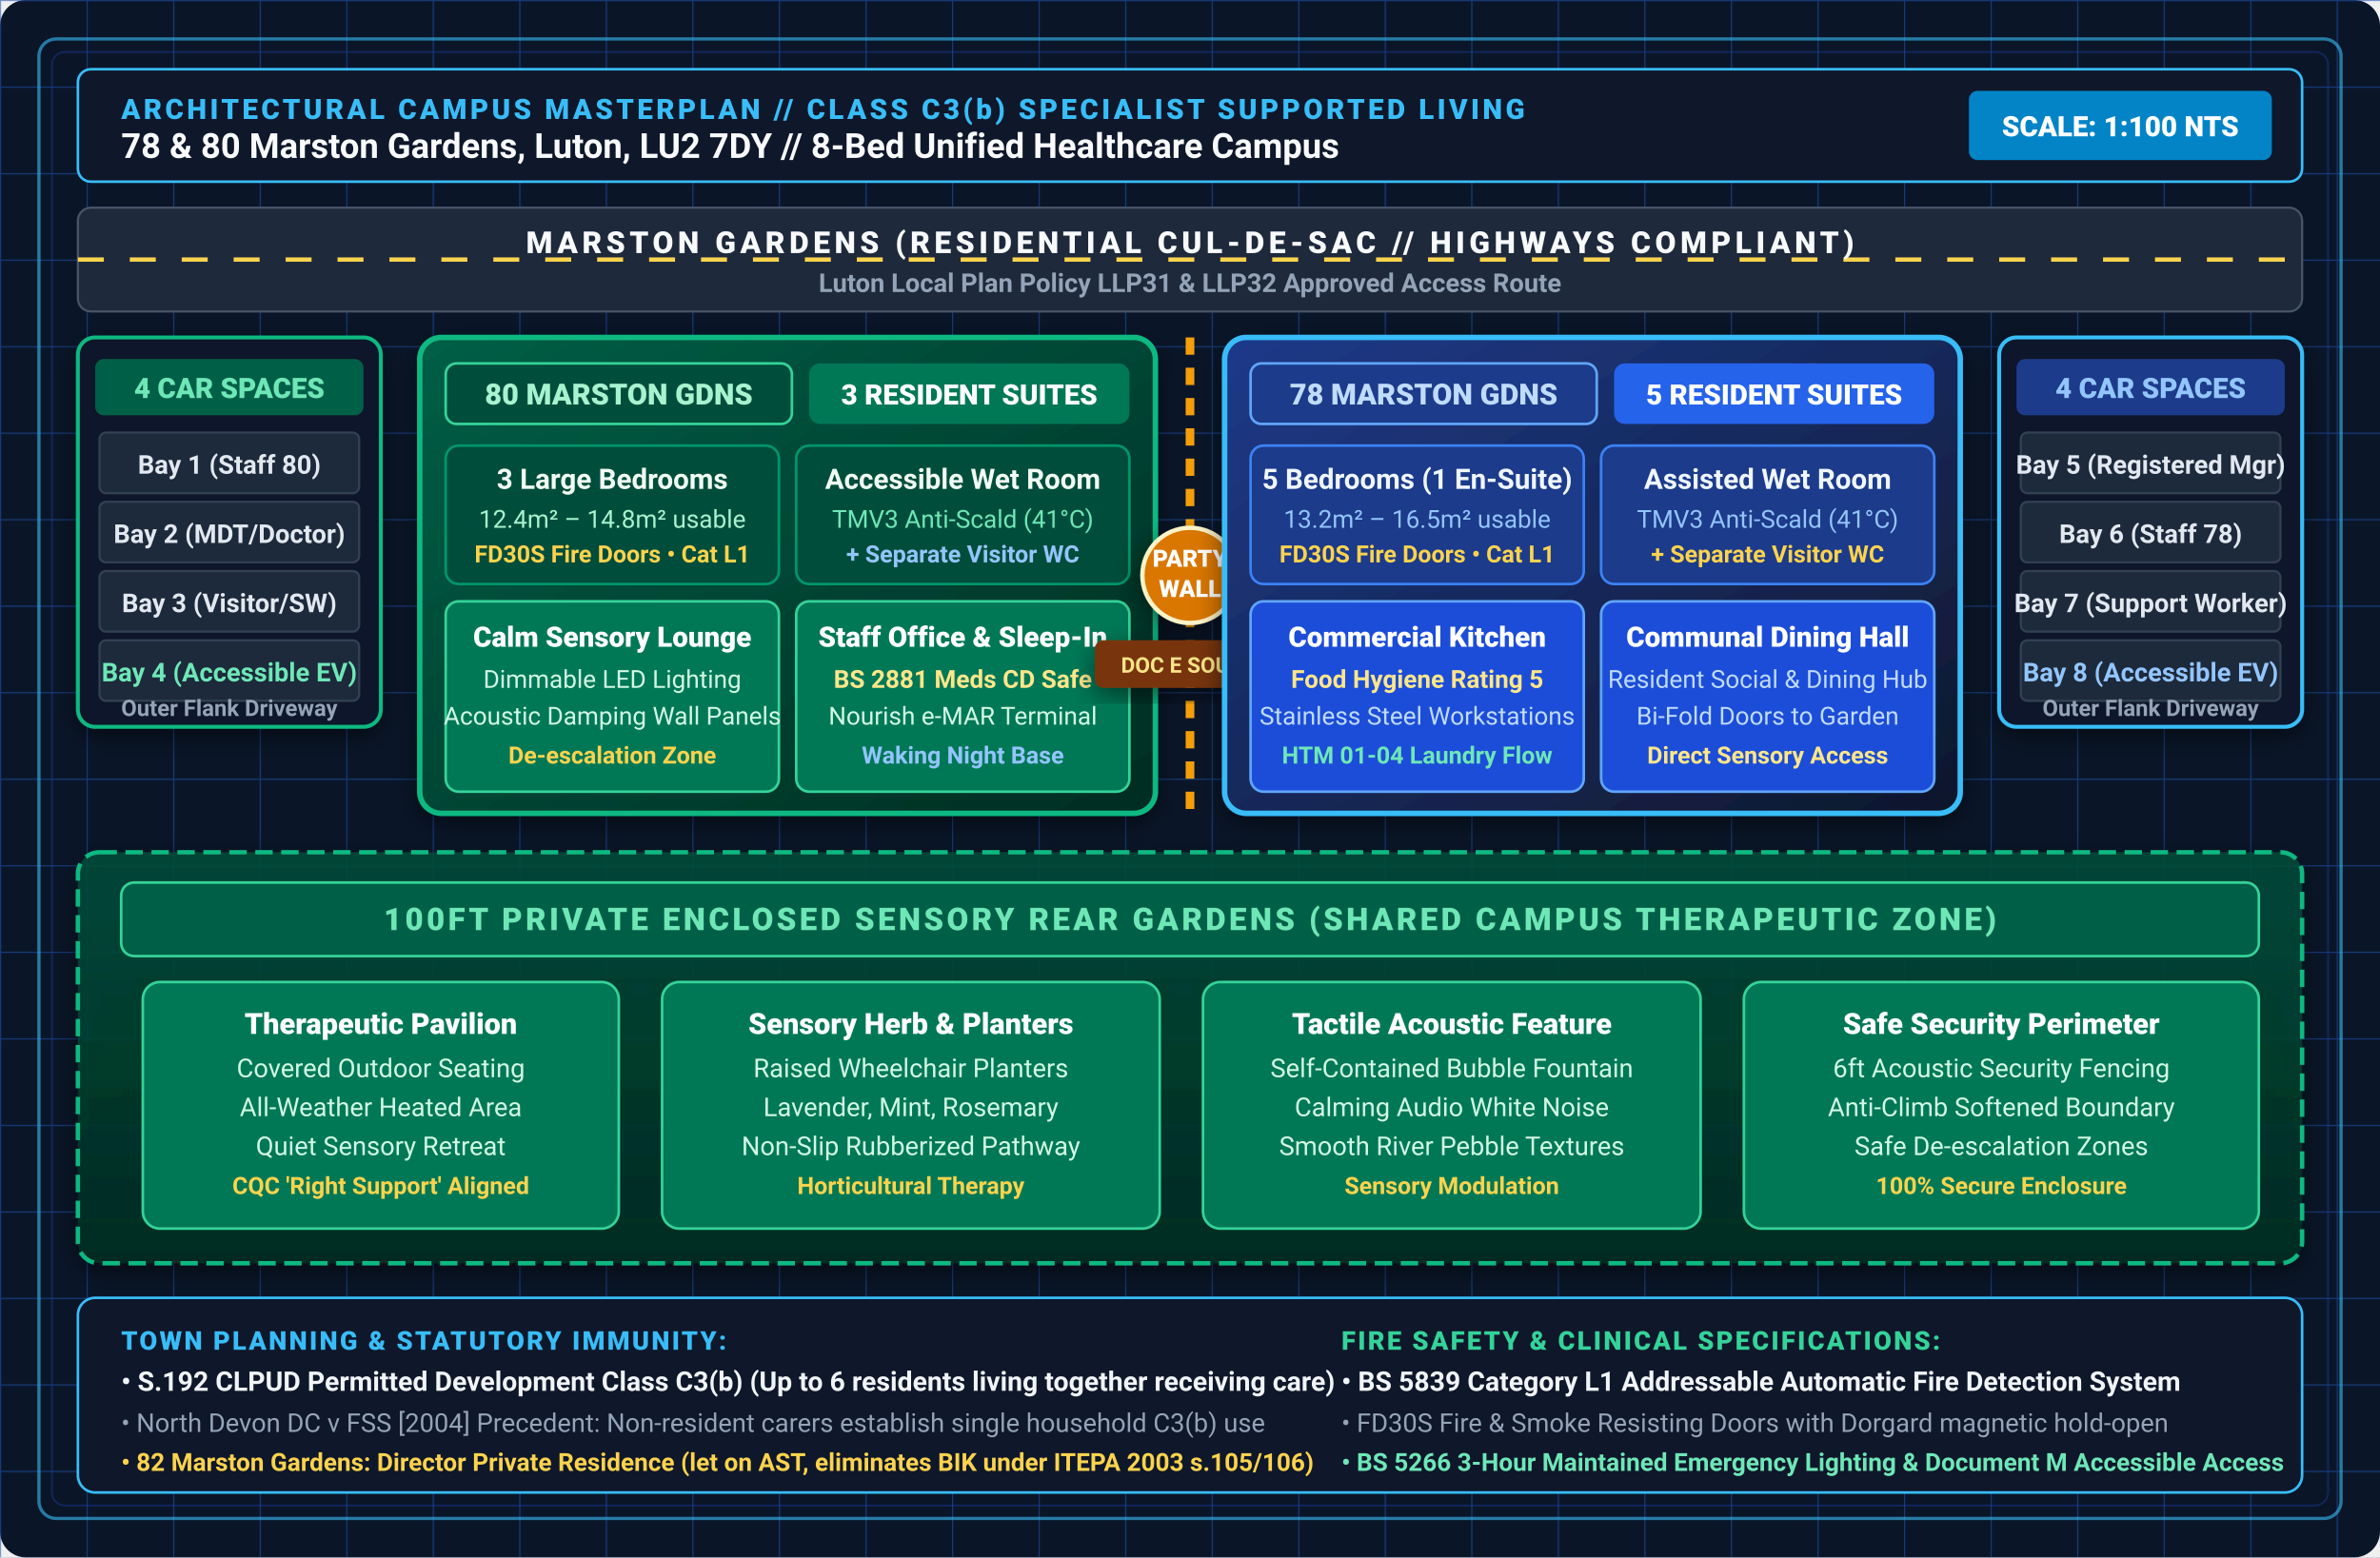
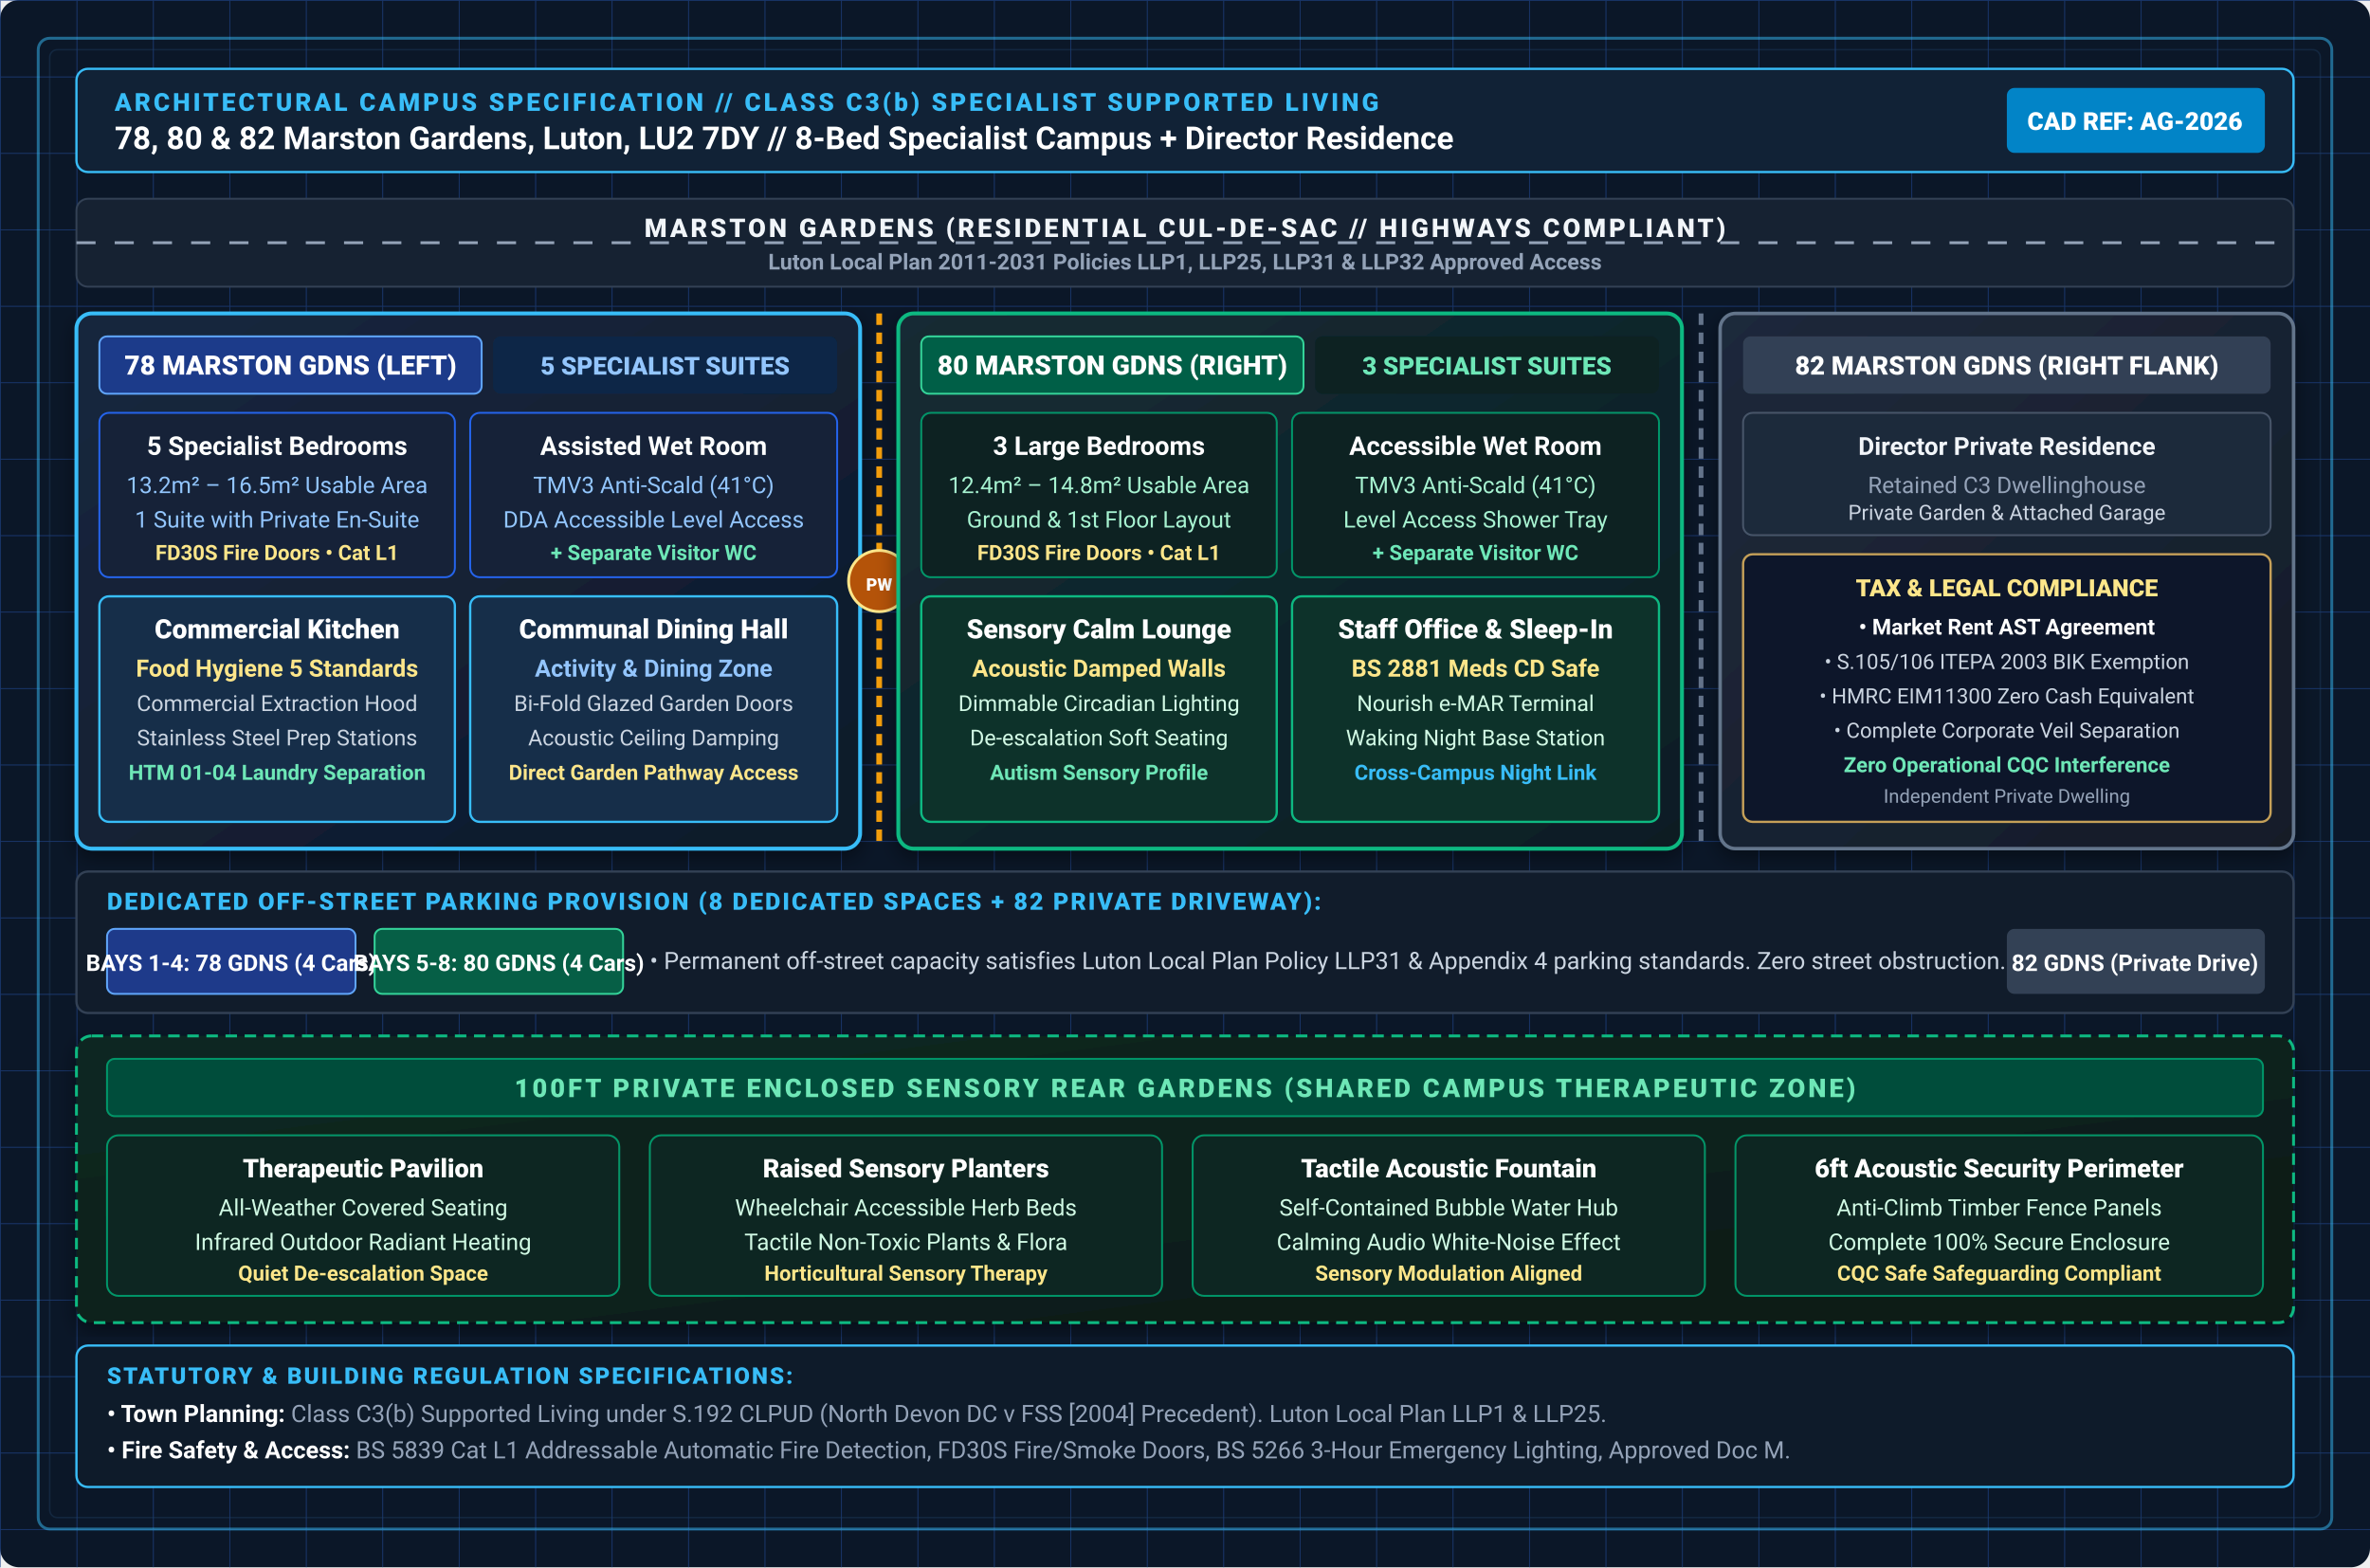
- <svg xmlns="http://www.w3.org/2000/svg" viewBox="0 0 1100 720" width="100%" height="auto" class="blueprint-svg" style="max-width:100%; height:auto; display:block; background:#0B192C; border-radius:12px; font-family:-apple-system, BlinkMacSystemFont, 'Segoe UI', Roboto, Helvetica, Arial, sans-serif;">
+ <svg xmlns="http://www.w3.org/2000/svg" viewBox="0 0 1240 820" width="100%" height="auto" class="blueprint-svg" style="max-width:100%; height:auto; display:block; background:#0B1728; border-radius:10px; font-family:-apple-system, BlinkMacSystemFont, 'Segoe UI', Roboto, Helvetica, Arial, sans-serif;">
  <defs>
-     <pattern id="bpGrid" width="40" height="40" patternUnits="userSpaceOnUse">
-       <path d="M 40 0 L 0 0 0 40" fill="none" stroke="#1E3E62" stroke-width="0.8" opacity="0.45" />
-       <path d="M 200 0 L 0 0 0 200" fill="none" stroke="#2563EB" stroke-width="1.2" opacity="0.3" />
+     <pattern id="cadGrid" width="40" height="40" patternUnits="userSpaceOnUse">
+       <path d="M 40 0 L 0 0 0 40" fill="none" stroke="#1E334D" stroke-width="0.7" opacity="0.6" />
+       <path d="M 200 0 L 0 0 0 200" fill="none" stroke="#2563EB" stroke-width="1.0" opacity="0.25" />
    </pattern>
-     <linearGradient id="bpWall78" x1="0%" y1="0%" x2="100%" y2="100%">
-       <stop offset="0%" stop-color="#1E3A8A" />
-       <stop offset="100%" stop-color="#0F172A" />
+     <linearGradient id="cadGrad78" x1="0%" y1="0%" x2="100%" y2="100%">
+       <stop offset="0%" stop-color="#16273E" />
+       <stop offset="100%" stop-color="#0F1A2A" />
    </linearGradient>
-     <linearGradient id="bpWall80" x1="0%" y1="0%" x2="100%" y2="100%">
-       <stop offset="0%" stop-color="#065F46" />
-       <stop offset="100%" stop-color="#022C22" />
+     <linearGradient id="cadGrad80" x1="0%" y1="0%" x2="100%" y2="100%">
+       <stop offset="0%" stop-color="#142C34" />
+       <stop offset="100%" stop-color="#0D1E24" />
    </linearGradient>
-     <linearGradient id="bpWall82" x1="0%" y1="0%" x2="100%" y2="100%">
-       <stop offset="0%" stop-color="#334155" />
-       <stop offset="100%" stop-color="#1E293B" />
+     <linearGradient id="cadGrad82" x1="0%" y1="0%" x2="100%" y2="100%">
+       <stop offset="0%" stop-color="#1E293B" />
+       <stop offset="100%" stop-color="#141C28" />
    </linearGradient>
-     <linearGradient id="bpGarden" x1="0%" y1="0%" x2="0%" y2="100%">
-       <stop offset="0%" stop-color="#064E3B" stop-opacity="0.85" />
-       <stop offset="100%" stop-color="#022C22" stop-opacity="0.95" />
+     <linearGradient id="cadGradGarden" x1="0%" y1="0%" x2="100%" y2="100%">
+       <stop offset="0%" stop-color="#0E2822" />
+       <stop offset="100%" stop-color="#081A16" />
    </linearGradient>
-     <filter id="bpGlow" x="-10%" y="-10%" width="120%" height="120%">
-       <feDropShadow dx="0" dy="4" stdDeviation="6" flood-color="#000000" flood-opacity="0.5" />
+     <filter id="cadShadow" x="-5%" y="-5%" width="110%" height="110%">
+       <feDropShadow dx="0" dy="4" stdDeviation="5" flood-color="#000000" flood-opacity="0.4" />
    </filter>
  </defs>
-   <rect width="1100" height="720" rx="12" fill="#0A1628" />
-   <rect width="1100" height="720" fill="url(#bpGrid)" />
-   <rect x="18" y="18" width="1064" height="684" rx="8" fill="none" stroke="#38BDF8" stroke-width="1.5" opacity="0.6" />
-   <rect x="24" y="24" width="1052" height="672" rx="6" fill="none" stroke="#1E40AF" stroke-width="0.8" opacity="0.4" />
-   <rect x="36" y="32" width="1028" height="52" rx="6" fill="#0F172A" stroke="#38BDF8" stroke-width="1.2" />
-   <text x="56" y="55" fill="#38BDF8" font-size="13" font-weight="800" letter-spacing="1.5">ARCHITECTURAL CAMPUS MASTERPLAN // CLASS C3(b) SPECIALIST SUPPORTED LIVING</text>
-   <text x="56" y="73" fill="#F8FAFC" font-size="16" font-weight="700">78 &amp; 80 Marston Gardens, Luton, LU2 7DY // 8-Bed Unified Healthcare Campus</text>
-   <rect x="910" y="42" width="140" height="32" rx="4" fill="#0284C7" />
-   <text x="980" y="63" fill="#FFFFFF" font-size="13" font-weight="800" text-anchor="middle">SCALE: 1:100 NTS</text>
-   <rect x="36" y="96" width="1028" height="48" rx="6" fill="#1E293B" stroke="#475569" stroke-width="1" />
-   <line x1="36" y1="120" x2="1064" y2="120" stroke="#FCD34D" stroke-width="2" stroke-dasharray="12,12" />
-   <text x="550" y="117" fill="#F8FAFC" font-size="14" font-weight="800" text-anchor="middle" letter-spacing="2">MARSTON GARDENS (RESIDENTIAL CUL-DE-SAC // HIGHWAYS COMPLIANT)</text>
-   <text x="550" y="135" fill="#94A3B8" font-size="12" font-weight="600" text-anchor="middle">Luton Local Plan Policy LLP31 &amp; LLP32 Approved Access Route</text>
-   <g filter="url(#bpGlow)">
-     <rect x="36" y="156" width="140" height="180" rx="8" fill="#0F172A" stroke="#10B981" stroke-width="1.8" />
-     <rect x="44" y="166" width="124" height="26" rx="4" fill="#065F46" />
-     <text x="106" y="184" fill="#6EE7B7" font-size="13" font-weight="800" text-anchor="middle">4 CAR SPACES</text>
-     <rect x="46" y="200" width="120" height="28" rx="3" fill="#1E293B" stroke="#334155" />
-     <text x="106" y="219" fill="#E2E8F0" font-size="12" font-weight="700" text-anchor="middle">Bay 1 (Staff 80)</text>
-     <rect x="46" y="232" width="120" height="28" rx="3" fill="#1E293B" stroke="#334155" />
-     <text x="106" y="251" fill="#E2E8F0" font-size="12" font-weight="700" text-anchor="middle">Bay 2 (MDT/Doctor)</text>
-     <rect x="46" y="264" width="120" height="28" rx="3" fill="#1E293B" stroke="#334155" />
-     <text x="106" y="283" fill="#E2E8F0" font-size="12" font-weight="700" text-anchor="middle">Bay 3 (Visitor/SW)</text>
-     <rect x="46" y="296" width="120" height="28" rx="3" fill="#1E293B" stroke="#334155" />
-     <text x="106" y="315" fill="#6EE7B7" font-size="12" font-weight="700" text-anchor="middle">Bay 4 (Accessible EV)</text>
-     <text x="106" y="331" fill="#94A3B8" font-size="10.5" font-weight="600" text-anchor="middle">Outer Flank Driveway</text>
+   <rect width="1240" height="820" fill="#0B1728" rx="10" />
+   <rect width="1240" height="820" fill="url(#cadGrid)" />
+   <rect x="20" y="20" width="1200" height="780" fill="none" stroke="#38BDF8" stroke-width="1.5" opacity="0.5" rx="6" />
+   <rect x="26" y="26" width="1188" height="768" fill="none" stroke="#1E3E62" stroke-width="0.8" opacity="0.4" rx="4" />
+   <rect x="40" y="36" width="1160" height="54" rx="6" fill="#112236" stroke="#38BDF8" stroke-width="1.2" />
+   <text x="60" y="58" fill="#38BDF8" font-size="13" font-weight="800" letter-spacing="1.5">ARCHITECTURAL CAMPUS SPECIFICATION // CLASS C3(b) SPECIALIST SUPPORTED LIVING</text>
+   <text x="60" y="78" fill="#FFFFFF" font-size="16.5" font-weight="700">78, 80 &amp; 82 Marston Gardens, Luton, LU2 7DY // 8-Bed Specialist Campus + Director Residence</text>
+   <rect x="1050" y="46" width="135" height="34" rx="4" fill="#0284C7" />
+   <text x="1117" y="68" fill="#FFFFFF" font-size="13" font-weight="800" text-anchor="middle">CAD REF: AG-2026</text>
+   <rect x="40" y="104" width="1160" height="46" rx="6" fill="#162232" stroke="#334155" stroke-width="1" />
+   <line x1="40" y1="127" x2="1200" y2="127" stroke="#94A3B8" stroke-width="1.5" stroke-dasharray="10,10" />
+   <text x="620" y="124" fill="#F1F5F9" font-size="13.5" font-weight="800" text-anchor="middle" letter-spacing="1.5">MARSTON GARDENS (RESIDENTIAL CUL-DE-SAC // HIGHWAYS COMPLIANT)</text>
+   <text x="620" y="141" fill="#94A3B8" font-size="11.5" font-weight="600" text-anchor="middle">Luton Local Plan 2011-2031 Policies LLP1, LLP25, LLP31 &amp; LLP32 Approved Access</text>
+   <g filter="url(#cadShadow)">
+     <rect x="40" y="164" width="410" height="280" rx="8" fill="url(#cadGrad78)" stroke="#38BDF8" stroke-width="2" />
+     <rect x="52" y="176" width="200" height="30" rx="4" fill="#1E3A8A" stroke="#60A5FA" stroke-width="1" />
+     <text x="152" y="196" fill="#FFFFFF" font-size="14" font-weight="800" text-anchor="middle">78 MARSTON GDNS (LEFT)</text>
+     <rect x="258" y="176" width="180" height="30" rx="4" fill="#0F2847" />
+     <text x="348" y="196" fill="#93C5FD" font-size="13" font-weight="800" text-anchor="middle">5 SPECIALIST SUITES</text>
+     <rect x="52" y="216" width="186" height="86" rx="5" fill="#132338" stroke="#2563EB" stroke-width="1" />
+     <text x="145" y="238" fill="#FFFFFF" font-size="13.5" font-weight="700" text-anchor="middle">5 Specialist Bedrooms</text>
+     <text x="145" y="258" fill="#93C5FD" font-size="12" text-anchor="middle">13.2m² – 16.5m² Usable Area</text>
+     <text x="145" y="276" fill="#93C5FD" font-size="12" text-anchor="middle">1 Suite with Private En-Suite</text>
+     <text x="145" y="293" fill="#FDE68A" font-size="11" font-weight="700" text-anchor="middle">FD30S Fire Doors • Cat L1</text>
+     <rect x="246" y="216" width="192" height="86" rx="5" fill="#132338" stroke="#2563EB" stroke-width="1" />
+     <text x="342" y="238" fill="#FFFFFF" font-size="13.5" font-weight="700" text-anchor="middle">Assisted Wet Room</text>
+     <text x="342" y="258" fill="#93C5FD" font-size="12" text-anchor="middle">TMV3 Anti-Scald (41°C)</text>
+     <text x="342" y="276" fill="#93C5FD" font-size="12" text-anchor="middle">DDA Accessible Level Access</text>
+     <text x="342" y="293" fill="#6EE7B7" font-size="11" font-weight="700" text-anchor="middle">+ Separate Visitor WC</text>
+     <rect x="52" y="312" width="186" height="118" rx="5" fill="#162E4A" stroke="#38BDF8" stroke-width="1.2" />
+     <text x="145" y="334" fill="#FFFFFF" font-size="14" font-weight="800" text-anchor="middle">Commercial Kitchen</text>
+     <text x="145" y="354" fill="#FDE68A" font-size="12.5" font-weight="700" text-anchor="middle">Food Hygiene 5 Standards</text>
+     <text x="145" y="372" fill="#CBD5E1" font-size="11.5" text-anchor="middle">Commercial Extraction Hood</text>
+     <text x="145" y="390" fill="#CBD5E1" font-size="11.5" text-anchor="middle">Stainless Steel Prep Stations</text>
+     <text x="145" y="408" fill="#6EE7B7" font-size="11" font-weight="700" text-anchor="middle">HTM 01-04 Laundry Separation</text>
+     <rect x="246" y="312" width="192" height="118" rx="5" fill="#162E4A" stroke="#38BDF8" stroke-width="1.2" />
+     <text x="342" y="334" fill="#FFFFFF" font-size="14" font-weight="800" text-anchor="middle">Communal Dining Hall</text>
+     <text x="342" y="354" fill="#93C5FD" font-size="12.5" font-weight="700" text-anchor="middle">Activity &amp; Dining Zone</text>
+     <text x="342" y="372" fill="#CBD5E1" font-size="11.5" text-anchor="middle">Bi-Fold Glazed Garden Doors</text>
+     <text x="342" y="390" fill="#CBD5E1" font-size="11.5" text-anchor="middle">Acoustic Ceiling Damping</text>
+     <text x="342" y="408" fill="#FDE68A" font-size="11" font-weight="700" text-anchor="middle">Direct Garden Pathway Access</text>
  </g>
-   <g filter="url(#bpGlow)">
-     <rect x="924" y="156" width="140" height="180" rx="8" fill="#0F172A" stroke="#38BDF8" stroke-width="1.8" />
-     <rect x="932" y="166" width="124" height="26" rx="4" fill="#1E3A8A" />
-     <text x="994" y="184" fill="#93C5FD" font-size="13" font-weight="800" text-anchor="middle">4 CAR SPACES</text>
-     <rect x="934" y="200" width="120" height="28" rx="3" fill="#1E293B" stroke="#334155" />
-     <text x="994" y="219" fill="#E2E8F0" font-size="12" font-weight="700" text-anchor="middle">Bay 5 (Registered Mgr)</text>
-     <rect x="934" y="232" width="120" height="28" rx="3" fill="#1E293B" stroke="#334155" />
-     <text x="994" y="251" fill="#E2E8F0" font-size="12" font-weight="700" text-anchor="middle">Bay 6 (Staff 78)</text>
-     <rect x="934" y="264" width="120" height="28" rx="3" fill="#1E293B" stroke="#334155" />
-     <text x="994" y="283" fill="#E2E8F0" font-size="12" font-weight="700" text-anchor="middle">Bay 7 (Support Worker)</text>
-     <rect x="934" y="296" width="120" height="28" rx="3" fill="#1E293B" stroke="#334155" />
-     <text x="994" y="315" fill="#93C5FD" font-size="12" font-weight="700" text-anchor="middle">Bay 8 (Accessible EV)</text>
-     <text x="994" y="331" fill="#94A3B8" font-size="10.5" font-weight="600" text-anchor="middle">Outer Flank Driveway</text>
+   <line x1="460" y1="164" x2="460" y2="444" stroke="#F59E0B" stroke-width="3" stroke-dasharray="6,4" />
+   <circle cx="460" cy="304" r="16" fill="#B45309" stroke="#FDE68A" stroke-width="1.5" />
+   <text x="460" y="309" fill="#FFFFFF" font-size="9" font-weight="900" text-anchor="middle">PW</text>
+   <g filter="url(#cadShadow)">
+     <rect x="470" y="164" width="410" height="280" rx="8" fill="url(#cadGrad80)" stroke="#10B981" stroke-width="2" />
+     <rect x="482" y="176" width="200" height="30" rx="4" fill="#065F46" stroke="#34D399" stroke-width="1" />
+     <text x="582" y="196" fill="#FFFFFF" font-size="14" font-weight="800" text-anchor="middle">80 MARSTON GDNS (RIGHT)</text>
+     <rect x="688" y="176" width="180" height="30" rx="4" fill="#0A2024" />
+     <text x="778" y="196" fill="#6EE7B7" font-size="13" font-weight="800" text-anchor="middle">3 SPECIALIST SUITES</text>
+     <rect x="482" y="216" width="186" height="86" rx="5" fill="#0C2024" stroke="#059669" stroke-width="1" />
+     <text x="575" y="238" fill="#FFFFFF" font-size="13.5" font-weight="700" text-anchor="middle">3 Large Bedrooms</text>
+     <text x="575" y="258" fill="#A7F3D0" font-size="12" text-anchor="middle">12.4m² – 14.8m² Usable Area</text>
+     <text x="575" y="276" fill="#A7F3D0" font-size="12" text-anchor="middle">Ground &amp; 1st Floor Layout</text>
+     <text x="575" y="293" fill="#FDE68A" font-size="11" font-weight="700" text-anchor="middle">FD30S Fire Doors • Cat L1</text>
+     <rect x="676" y="216" width="192" height="86" rx="5" fill="#0C2024" stroke="#059669" stroke-width="1" />
+     <text x="772" y="238" fill="#FFFFFF" font-size="13.5" font-weight="700" text-anchor="middle">Accessible Wet Room</text>
+     <text x="772" y="258" fill="#A7F3D0" font-size="12" text-anchor="middle">TMV3 Anti-Scald (41°C)</text>
+     <text x="772" y="276" fill="#A7F3D0" font-size="12" text-anchor="middle">Level Access Shower Tray</text>
+     <text x="772" y="293" fill="#6EE7B7" font-size="11" font-weight="700" text-anchor="middle">+ Separate Visitor WC</text>
+     <rect x="482" y="312" width="186" height="118" rx="5" fill="#11332C" stroke="#10B981" stroke-width="1.2" />
+     <text x="575" y="334" fill="#FFFFFF" font-size="14" font-weight="800" text-anchor="middle">Sensory Calm Lounge</text>
+     <text x="575" y="354" fill="#FDE68A" font-size="12.5" font-weight="700" text-anchor="middle">Acoustic Damped Walls</text>
+     <text x="575" y="372" fill="#D1FAE5" font-size="11.5" text-anchor="middle">Dimmable Circadian Lighting</text>
+     <text x="575" y="390" fill="#D1FAE5" font-size="11.5" text-anchor="middle">De-escalation Soft Seating</text>
+     <text x="575" y="408" fill="#6EE7B7" font-size="11" font-weight="700" text-anchor="middle">Autism Sensory Profile</text>
+     <rect x="676" y="312" width="192" height="118" rx="5" fill="#11332C" stroke="#10B981" stroke-width="1.2" />
+     <text x="772" y="334" fill="#FFFFFF" font-size="14" font-weight="800" text-anchor="middle">Staff Office &amp; Sleep-In</text>
+     <text x="772" y="354" fill="#FDE68A" font-size="12.5" font-weight="700" text-anchor="middle">BS 2881 Meds CD Safe</text>
+     <text x="772" y="372" fill="#D1FAE5" font-size="11.5" text-anchor="middle">Nourish e-MAR Terminal</text>
+     <text x="772" y="390" fill="#D1FAE5" font-size="11.5" text-anchor="middle">Waking Night Base Station</text>
+     <text x="772" y="408" fill="#38BDF8" font-size="11" font-weight="700" text-anchor="middle">Cross-Campus Night Link</text>
  </g>
-   <g filter="url(#bpGlow)">
-     <rect x="194" y="156" width="340" height="220" rx="10" fill="url(#bpWall80)" stroke="#10B981" stroke-width="2.5" />
-     <rect x="206" y="168" width="160" height="28" rx="5" fill="#064E3B" stroke="#34D399" stroke-width="1.2" />
-     <text x="286" y="187" fill="#A7F3D0" font-size="13.5" font-weight="800" text-anchor="middle">80 MARSTON GDNS</text>
-     <rect x="374" y="168" width="148" height="28" rx="5" fill="#047857" />
-     <text x="448" y="187" fill="#FFFFFF" font-size="13" font-weight="800" text-anchor="middle">3 RESIDENT SUITES</text>
-     <rect x="206" y="206" width="154" height="64" rx="6" fill="#064E3B" stroke="#059669" stroke-width="1.2" />
-     <text x="283" y="226" fill="#F0FDF4" font-size="13" font-weight="700" text-anchor="middle">3 Large Bedrooms</text>
-     <text x="283" y="244" fill="#A7F3D0" font-size="11.5" text-anchor="middle">12.4m² – 14.8m² usable</text>
-     <text x="283" y="260" fill="#FCD34D" font-size="11" font-weight="700" text-anchor="middle">FD30S Fire Doors • Cat L1</text>
-     <rect x="368" y="206" width="154" height="64" rx="6" fill="#064E3B" stroke="#059669" stroke-width="1.2" />
-     <text x="445" y="226" fill="#F0FDF4" font-size="13" font-weight="700" text-anchor="middle">Accessible Wet Room</text>
-     <text x="445" y="244" fill="#6EE7B7" font-size="11.5" text-anchor="middle">TMV3 Anti-Scald (41°C)</text>
-     <text x="445" y="260" fill="#93C5FD" font-size="11" font-weight="700" text-anchor="middle">+ Separate Visitor WC</text>
-     <rect x="206" y="278" width="154" height="88" rx="6" fill="#047857" stroke="#34D399" stroke-width="1.2" />
-     <text x="283" y="299" fill="#FFFFFF" font-size="13" font-weight="800" text-anchor="middle">Calm Sensory Lounge</text>
-     <text x="283" y="318" fill="#D1FAE5" font-size="11.5" text-anchor="middle">Dimmable LED Lighting</text>
-     <text x="283" y="335" fill="#D1FAE5" font-size="11.5" text-anchor="middle">Acoustic Damping Wall Panels</text>
-     <text x="283" y="353" fill="#FCD34D" font-size="11" font-weight="700" text-anchor="middle">De-escalation Zone</text>
-     <rect x="368" y="278" width="154" height="88" rx="6" fill="#047857" stroke="#34D399" stroke-width="1.2" />
-     <text x="445" y="299" fill="#FFFFFF" font-size="13" font-weight="800" text-anchor="middle">Staff Office &amp; Sleep-In</text>
-     <text x="445" y="318" fill="#FDE68A" font-size="11.5" font-weight="700" text-anchor="middle">BS 2881 Meds CD Safe</text>
-     <text x="445" y="335" fill="#D1FAE5" font-size="11.5" text-anchor="middle">Nourish e-MAR Terminal</text>
-     <text x="445" y="353" fill="#93C5FD" font-size="11" font-weight="700" text-anchor="middle">Waking Night Base</text>
+   <line x1="890" y1="164" x2="890" y2="444" stroke="#64748B" stroke-width="2.5" stroke-dasharray="6,4" />
+   <g filter="url(#cadShadow)">
+     <rect x="900" y="164" width="300" height="280" rx="8" fill="url(#cadGrad82)" stroke="#64748B" stroke-width="1.8" />
+     <rect x="912" y="176" width="276" height="30" rx="4" fill="#334155" />
+     <text x="1050" y="196" fill="#FFFFFF" font-size="13.5" font-weight="800" text-anchor="middle">82 MARSTON GDNS (RIGHT FLANK)</text>
+     <rect x="912" y="216" width="276" height="64" rx="5" fill="#1E293B" stroke="#475569" stroke-width="1" />
+     <text x="1050" y="238" fill="#F1F5F9" font-size="13" font-weight="700" text-anchor="middle">Director Private Residence</text>
+     <text x="1050" y="258" fill="#94A3B8" font-size="12" text-anchor="middle">Retained C3 Dwellinghouse</text>
+     <text x="1050" y="272" fill="#CBD5E1" font-size="11" text-anchor="middle">Private Garden &amp; Attached Garage</text>
+     <rect x="912" y="290" width="276" height="140" rx="5" fill="#0F172A" stroke="#C5A059" stroke-width="1.2" />
+     <text x="1050" y="312" fill="#FDE68A" font-size="12.5" font-weight="800" text-anchor="middle">TAX &amp; LEGAL COMPLIANCE</text>
+     <text x="1050" y="332" fill="#FFFFFF" font-size="11.5" font-weight="700" text-anchor="middle">• Market Rent AST Agreement</text>
+     <text x="1050" y="350" fill="#CBD5E1" font-size="11" text-anchor="middle">• S.105/106 ITEPA 2003 BIK Exemption</text>
+     <text x="1050" y="368" fill="#CBD5E1" font-size="11" text-anchor="middle">• HMRC EIM11300 Zero Cash Equivalent</text>
+     <text x="1050" y="386" fill="#CBD5E1" font-size="11" text-anchor="middle">• Complete Corporate Veil Separation</text>
+     <text x="1050" y="404" fill="#6EE7B7" font-size="11" font-weight="700" text-anchor="middle">Zero Operational CQC Interference</text>
+     <text x="1050" y="420" fill="#94A3B8" font-size="10" text-anchor="middle">Independent Private Dwelling</text>
  </g>
-   <line x1="550" y1="156" x2="550" y2="376" stroke="#F59E0B" stroke-width="4" stroke-dasharray="8,6" />
-   <g filter="url(#bpGlow)">
-     <circle cx="550" cy="266" r="22" fill="#D97706" stroke="#FEF3C7" stroke-width="2" />
-     <text x="550" y="262" fill="#FFFFFF" font-size="11" font-weight="900" text-anchor="middle">PARTY</text>
-     <text x="550" y="276" fill="#FFFFFF" font-size="11" font-weight="900" text-anchor="middle">WALL</text>
-     <rect x="506" y="296" width="88" height="22" rx="4" fill="#78350F" />
-     <text x="550" y="311" fill="#FDE68A" font-size="10" font-weight="700" text-anchor="middle">DOC E SOUND</text>
+   <rect x="40" y="456" width="1160" height="74" rx="6" fill="#111C2B" stroke="#334155" stroke-width="1.2" />
+   <text x="56" y="476" fill="#38BDF8" font-size="12.5" font-weight="800" letter-spacing="1">DEDICATED OFF-STREET PARKING PROVISION (8 DEDICATED SPACES + 82 PRIVATE DRIVEWAY):</text>
+   <rect x="56" y="486" width="130" height="34" rx="4" fill="#1E3A8A" stroke="#60A5FA" />
+   <text x="121" y="508" fill="#FFFFFF" font-size="12" font-weight="700" text-anchor="middle">BAYS 1-4: 78 GDNS (4 Cars)</text>
+   <rect x="196" y="486" width="130" height="34" rx="4" fill="#065F46" stroke="#34D399" />
+   <text x="261" y="508" fill="#FFFFFF" font-size="12" font-weight="700" text-anchor="middle">BAYS 5-8: 80 GDNS (4 Cars)</text>
+   <text x="340" y="507" fill="#CBD5E1" font-size="12.5">
+     • Permanent off-street capacity satisfies Luton Local Plan Policy LLP31 &amp; Appendix 4 parking standards. Zero street obstruction.
+   </text>
+   <rect x="1050" y="486" width="135" height="34" rx="4" fill="#334155" />
+   <text x="1117" y="508" fill="#FFFFFF" font-size="12" font-weight="700" text-anchor="middle">82 GDNS (Private Drive)</text>
+   <g filter="url(#cadShadow)">
+     <rect x="40" y="542" width="1160" height="150" rx="8" fill="url(#cadGradGarden)" stroke="#10B981" stroke-width="1.5" stroke-dasharray="6,4" />
+     <rect x="56" y="554" width="1128" height="30" rx="4" fill="#064E3B" stroke="#059669" stroke-width="1" />
+     <text x="620" y="574" fill="#6EE7B7" font-size="13.5" font-weight="800" text-anchor="middle" letter-spacing="1.5">100FT PRIVATE ENCLOSED SENSORY REAR GARDENS (SHARED CAMPUS THERAPEUTIC ZONE)</text>
+     <rect x="56" y="594" width="268" height="84" rx="6" fill="#0D2620" stroke="#059669" stroke-width="1" />
+     <text x="190" y="616" fill="#FFFFFF" font-size="13.5" font-weight="800" text-anchor="middle">Therapeutic Pavilion</text>
+     <text x="190" y="636" fill="#D1FAE5" font-size="12" text-anchor="middle">All-Weather Covered Seating</text>
+     <text x="190" y="654" fill="#D1FAE5" font-size="12" text-anchor="middle">Infrared Outdoor Radiant Heating</text>
+     <text x="190" y="670" fill="#FDE68A" font-size="11" font-weight="700" text-anchor="middle">Quiet De-escalation Space</text>
+     <rect x="340" y="594" width="268" height="84" rx="6" fill="#0D2620" stroke="#059669" stroke-width="1" />
+     <text x="474" y="616" fill="#FFFFFF" font-size="13.5" font-weight="800" text-anchor="middle">Raised Sensory Planters</text>
+     <text x="474" y="636" fill="#D1FAE5" font-size="12" text-anchor="middle">Wheelchair Accessible Herb Beds</text>
+     <text x="474" y="654" fill="#D1FAE5" font-size="12" text-anchor="middle">Tactile Non-Toxic Plants &amp; Flora</text>
+     <text x="474" y="670" fill="#FDE68A" font-size="11" font-weight="700" text-anchor="middle">Horticultural Sensory Therapy</text>
+     <rect x="624" y="594" width="268" height="84" rx="6" fill="#0D2620" stroke="#059669" stroke-width="1" />
+     <text x="758" y="616" fill="#FFFFFF" font-size="13.5" font-weight="800" text-anchor="middle">Tactile Acoustic Fountain</text>
+     <text x="758" y="636" fill="#D1FAE5" font-size="12" text-anchor="middle">Self-Contained Bubble Water Hub</text>
+     <text x="758" y="654" fill="#D1FAE5" font-size="12" text-anchor="middle">Calming Audio White-Noise Effect</text>
+     <text x="758" y="670" fill="#FDE68A" font-size="11" font-weight="700" text-anchor="middle">Sensory Modulation Aligned</text>
+     <rect x="908" y="594" width="276" height="84" rx="6" fill="#0D2620" stroke="#059669" stroke-width="1" />
+     <text x="1046" y="616" fill="#FFFFFF" font-size="13.5" font-weight="800" text-anchor="middle">6ft Acoustic Security Perimeter</text>
+     <text x="1046" y="636" fill="#D1FAE5" font-size="12" text-anchor="middle">Anti-Climb Timber Fence Panels</text>
+     <text x="1046" y="654" fill="#D1FAE5" font-size="12" text-anchor="middle">Complete 100% Secure Enclosure</text>
+     <text x="1046" y="670" fill="#FDE68A" font-size="11" font-weight="700" text-anchor="middle">CQC Safe Safeguarding Compliant</text>
  </g>
-   <g filter="url(#bpGlow)">
-     <rect x="566" y="156" width="340" height="220" rx="10" fill="url(#bpWall78)" stroke="#38BDF8" stroke-width="2.5" />
-     <rect x="578" y="168" width="160" height="28" rx="5" fill="#1E3A8A" stroke="#60A5FA" stroke-width="1.2" />
-     <text x="658" y="187" fill="#BFDBFE" font-size="13.5" font-weight="800" text-anchor="middle">78 MARSTON GDNS</text>
-     <rect x="746" y="168" width="148" height="28" rx="5" fill="#2563EB" />
-     <text x="820" y="187" fill="#FFFFFF" font-size="13" font-weight="800" text-anchor="middle">5 RESIDENT SUITES</text>
-     <rect x="578" y="206" width="154" height="64" rx="6" fill="#1E3A8A" stroke="#3B82F6" stroke-width="1.2" />
-     <text x="655" y="226" fill="#EFF6FF" font-size="13" font-weight="700" text-anchor="middle">5 Bedrooms (1 En-Suite)</text>
-     <text x="655" y="244" fill="#93C5FD" font-size="11.5" text-anchor="middle">13.2m² – 16.5m² usable</text>
-     <text x="655" y="260" fill="#FCD34D" font-size="11" font-weight="700" text-anchor="middle">FD30S Fire Doors • Cat L1</text>
-     <rect x="740" y="206" width="154" height="64" rx="6" fill="#1E3A8A" stroke="#3B82F6" stroke-width="1.2" />
-     <text x="817" y="226" fill="#EFF6FF" font-size="13" font-weight="700" text-anchor="middle">Assisted Wet Room</text>
-     <text x="817" y="244" fill="#93C5FD" font-size="11.5" text-anchor="middle">TMV3 Anti-Scald (41°C)</text>
-     <text x="817" y="260" fill="#FCD34D" font-size="11" font-weight="700" text-anchor="middle">+ Separate Visitor WC</text>
-     <rect x="578" y="278" width="154" height="88" rx="6" fill="#1D4ED8" stroke="#60A5FA" stroke-width="1.2" />
-     <text x="655" y="299" fill="#FFFFFF" font-size="13" font-weight="800" text-anchor="middle">Commercial Kitchen</text>
-     <text x="655" y="318" fill="#FDE68A" font-size="11.5" font-weight="700" text-anchor="middle">Food Hygiene Rating 5</text>
-     <text x="655" y="335" fill="#BFDBFE" font-size="11.5" text-anchor="middle">Stainless Steel Workstations</text>
-     <text x="655" y="353" fill="#6EE7B7" font-size="11" font-weight="700" text-anchor="middle">HTM 01-04 Laundry Flow</text>
-     <rect x="740" y="278" width="154" height="88" rx="6" fill="#1D4ED8" stroke="#60A5FA" stroke-width="1.2" />
-     <text x="817" y="299" fill="#FFFFFF" font-size="13" font-weight="800" text-anchor="middle">Communal Dining Hall</text>
-     <text x="817" y="318" fill="#BFDBFE" font-size="11.5" text-anchor="middle">Resident Social &amp; Dining Hub</text>
-     <text x="817" y="335" fill="#BFDBFE" font-size="11.5" text-anchor="middle">Bi-Fold Doors to Garden</text>
-     <text x="817" y="353" fill="#FDE68A" font-size="11" font-weight="700" text-anchor="middle">Direct Sensory Access</text>
-   </g>
-   <g filter="url(#bpGlow)">
-     <rect x="36" y="394" width="1028" height="190" rx="10" fill="url(#bpGarden)" stroke="#10B981" stroke-width="2" stroke-dasharray="8,4" />
-     <rect x="56" y="408" width="988" height="34" rx="6" fill="#065F46" stroke="#34D399" stroke-width="1.2" />
-     <text x="550" y="430" fill="#6EE7B7" font-size="14.5" font-weight="800" text-anchor="middle" letter-spacing="1.5">100FT PRIVATE ENCLOSED SENSORY REAR GARDENS (SHARED CAMPUS THERAPEUTIC ZONE)</text>
-     <rect x="66" y="454" width="220" height="114" rx="8" fill="#047857" stroke="#34D399" stroke-width="1.2" />
-     <text x="176" y="478" fill="#FFFFFF" font-size="13.5" font-weight="800" text-anchor="middle">Therapeutic Pavilion</text>
-     <text x="176" y="498" fill="#D1FAE5" font-size="12" text-anchor="middle">Covered Outdoor Seating</text>
-     <text x="176" y="516" fill="#D1FAE5" font-size="12" text-anchor="middle">All-Weather Heated Area</text>
-     <text x="176" y="534" fill="#D1FAE5" font-size="12" text-anchor="middle">Quiet Sensory Retreat</text>
-     <text x="176" y="552" fill="#FCD34D" font-size="11" font-weight="700" text-anchor="middle">CQC 'Right Support' Aligned</text>
-     <rect x="306" y="454" width="230" height="114" rx="8" fill="#047857" stroke="#34D399" stroke-width="1.2" />
-     <text x="421" y="478" fill="#FFFFFF" font-size="13.5" font-weight="800" text-anchor="middle">Sensory Herb &amp; Planters</text>
-     <text x="421" y="498" fill="#D1FAE5" font-size="12" text-anchor="middle">Raised Wheelchair Planters</text>
-     <text x="421" y="516" fill="#D1FAE5" font-size="12" text-anchor="middle">Lavender, Mint, Rosemary</text>
-     <text x="421" y="534" fill="#D1FAE5" font-size="12" text-anchor="middle">Non-Slip Rubberized Pathway</text>
-     <text x="421" y="552" fill="#FCD34D" font-size="11" font-weight="700" text-anchor="middle">Horticultural Therapy</text>
-     <rect x="556" y="454" width="230" height="114" rx="8" fill="#047857" stroke="#34D399" stroke-width="1.2" />
-     <text x="671" y="478" fill="#FFFFFF" font-size="13.5" font-weight="800" text-anchor="middle">Tactile Acoustic Feature</text>
-     <text x="671" y="498" fill="#D1FAE5" font-size="12" text-anchor="middle">Self-Contained Bubble Fountain</text>
-     <text x="671" y="516" fill="#D1FAE5" font-size="12" text-anchor="middle">Calming Audio White Noise</text>
-     <text x="671" y="534" fill="#D1FAE5" font-size="12" text-anchor="middle">Smooth River Pebble Textures</text>
-     <text x="671" y="552" fill="#FCD34D" font-size="11" font-weight="700" text-anchor="middle">Sensory Modulation</text>
-     <rect x="806" y="454" width="238" height="114" rx="8" fill="#047857" stroke="#34D399" stroke-width="1.2" />
-     <text x="925" y="478" fill="#FFFFFF" font-size="13.5" font-weight="800" text-anchor="middle">Safe Security Perimeter</text>
-     <text x="925" y="498" fill="#D1FAE5" font-size="12" text-anchor="middle">6ft Acoustic Security Fencing</text>
-     <text x="925" y="516" fill="#D1FAE5" font-size="12" text-anchor="middle">Anti-Climb Softened Boundary</text>
-     <text x="925" y="534" fill="#D1FAE5" font-size="12" text-anchor="middle">Safe De-escalation Zones</text>
-     <text x="925" y="552" fill="#FCD34D" font-size="11" font-weight="700" text-anchor="middle">100% Secure Enclosure</text>
-   </g>
-   <rect x="36" y="600" width="1028" height="90" rx="8" fill="#0F172A" stroke="#38BDF8" stroke-width="1.2" />
-   <text x="56" y="624" fill="#38BDF8" font-size="12" font-weight="800" letter-spacing="1">TOWN PLANNING &amp; STATUTORY IMMUNITY:</text>
-   <text x="56" y="643" fill="#F1F5F9" font-size="12.5" font-weight="600">• S.192 CLPUD Permitted Development Class C3(b) (Up to 6 residents living together receiving care)</text>
-   <text x="56" y="662" fill="#94A3B8" font-size="12">• North Devon DC v FSS [2004] Precedent: Non-resident carers establish single household C3(b) use</text>
-   <text x="56" y="680" fill="#FCD34D" font-size="11.5" font-weight="700">• 82 Marston Gardens: Director Private Residence (let on AST, eliminates BIK under ITEPA 2003 s.105/106)</text>
-   <text x="620" y="624" fill="#34D399" font-size="12" font-weight="800" letter-spacing="1">FIRE SAFETY &amp; CLINICAL SPECIFICATIONS:</text>
-   <text x="620" y="643" fill="#F1F5F9" font-size="12.5" font-weight="600">• BS 5839 Category L1 Addressable Automatic Fire Detection System</text>
-   <text x="620" y="662" fill="#94A3B8" font-size="12">• FD30S Fire &amp; Smoke Resisting Doors with Dorgard magnetic hold-open</text>
-   <text x="620" y="680" fill="#6EE7B7" font-size="11.5" font-weight="700">• BS 5266 3-Hour Maintained Emergency Lighting &amp; Document M Accessible Access</text>
+   <rect x="40" y="704" width="1160" height="74" rx="6" fill="#0E1B2A" stroke="#38BDF8" stroke-width="1.2" />
+   <text x="56" y="724" fill="#38BDF8" font-size="12" font-weight="800" letter-spacing="1">STATUTORY &amp; BUILDING REGULATION SPECIFICATIONS:</text>
+   <text x="56" y="744" fill="#FFFFFF" font-size="12.5" font-weight="700">
+     • Town Planning: <tspan fill="#94A3B8" font-weight="400">Class C3(b) Supported Living under S.192 CLPUD (North Devon DC v FSS [2004] Precedent). Luton Local Plan LLP1 &amp; LLP25.</tspan>
+   </text>
+   <text x="56" y="763" fill="#FFFFFF" font-size="12.5" font-weight="700">
+     • Fire Safety &amp; Access: <tspan fill="#94A3B8" font-weight="400">BS 5839 Cat L1 Addressable Automatic Fire Detection, FD30S Fire/Smoke Doors, BS 5266 3-Hour Emergency Lighting, Approved Doc M.</tspan>
+   </text>
</svg>
